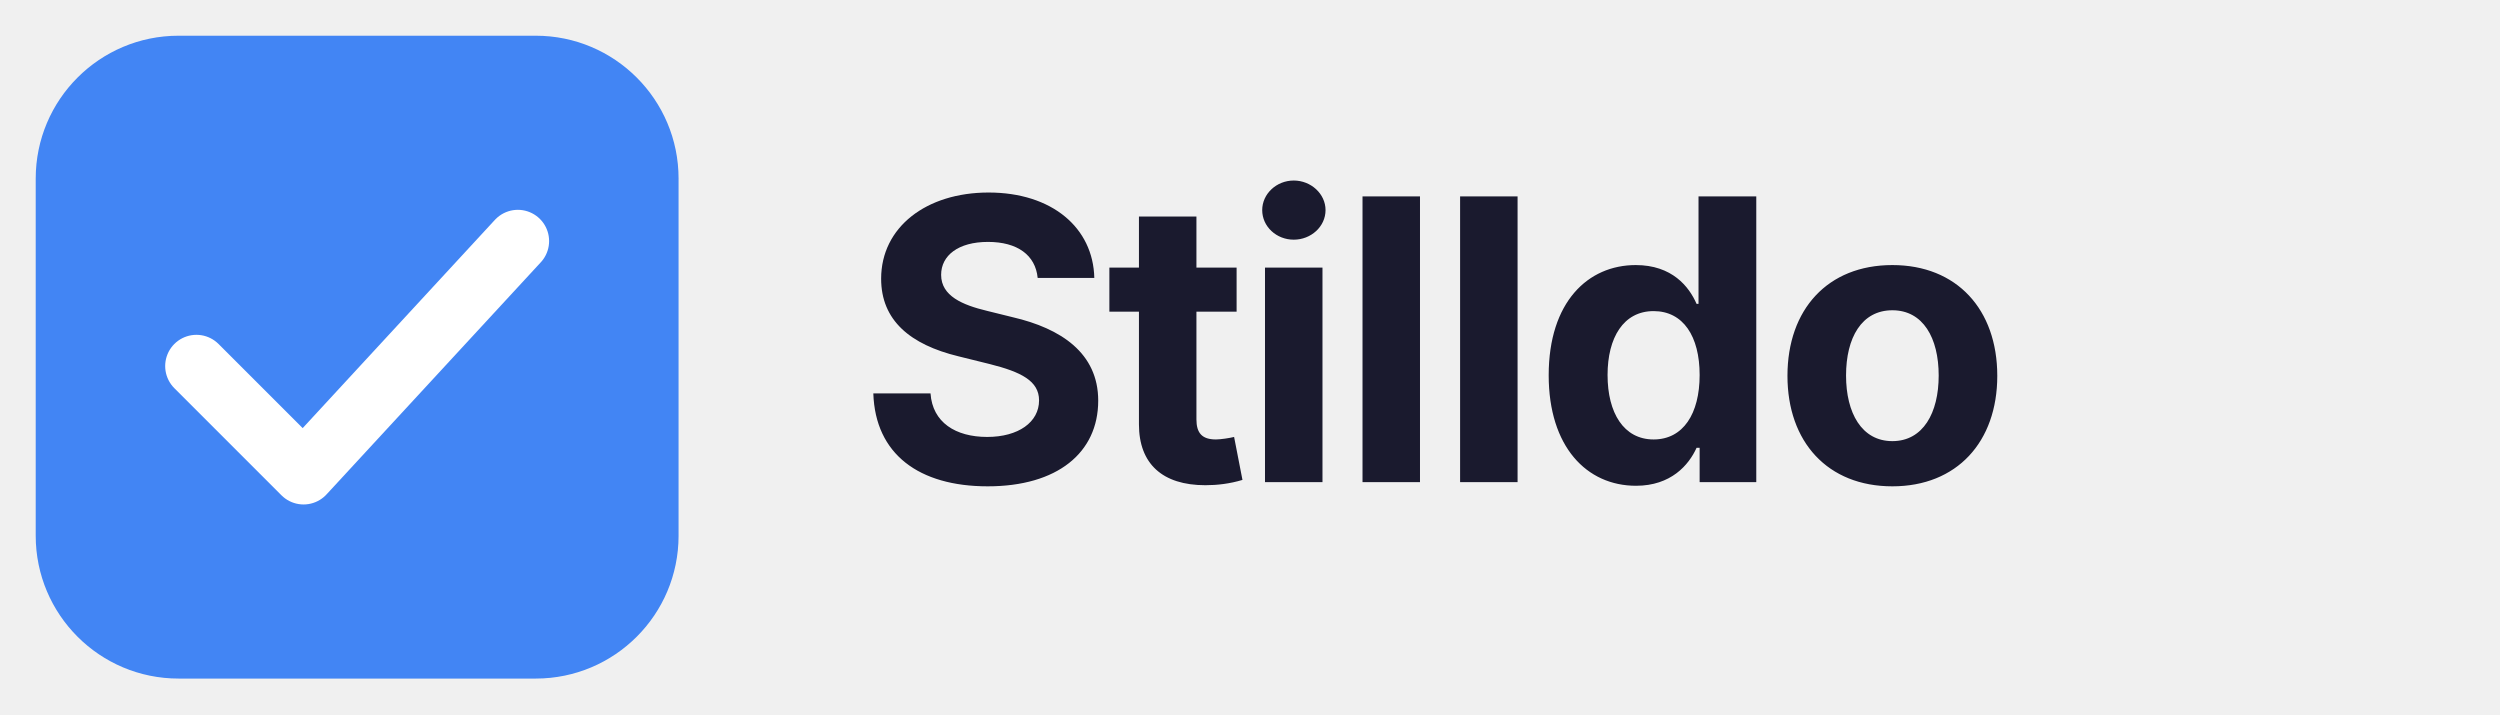
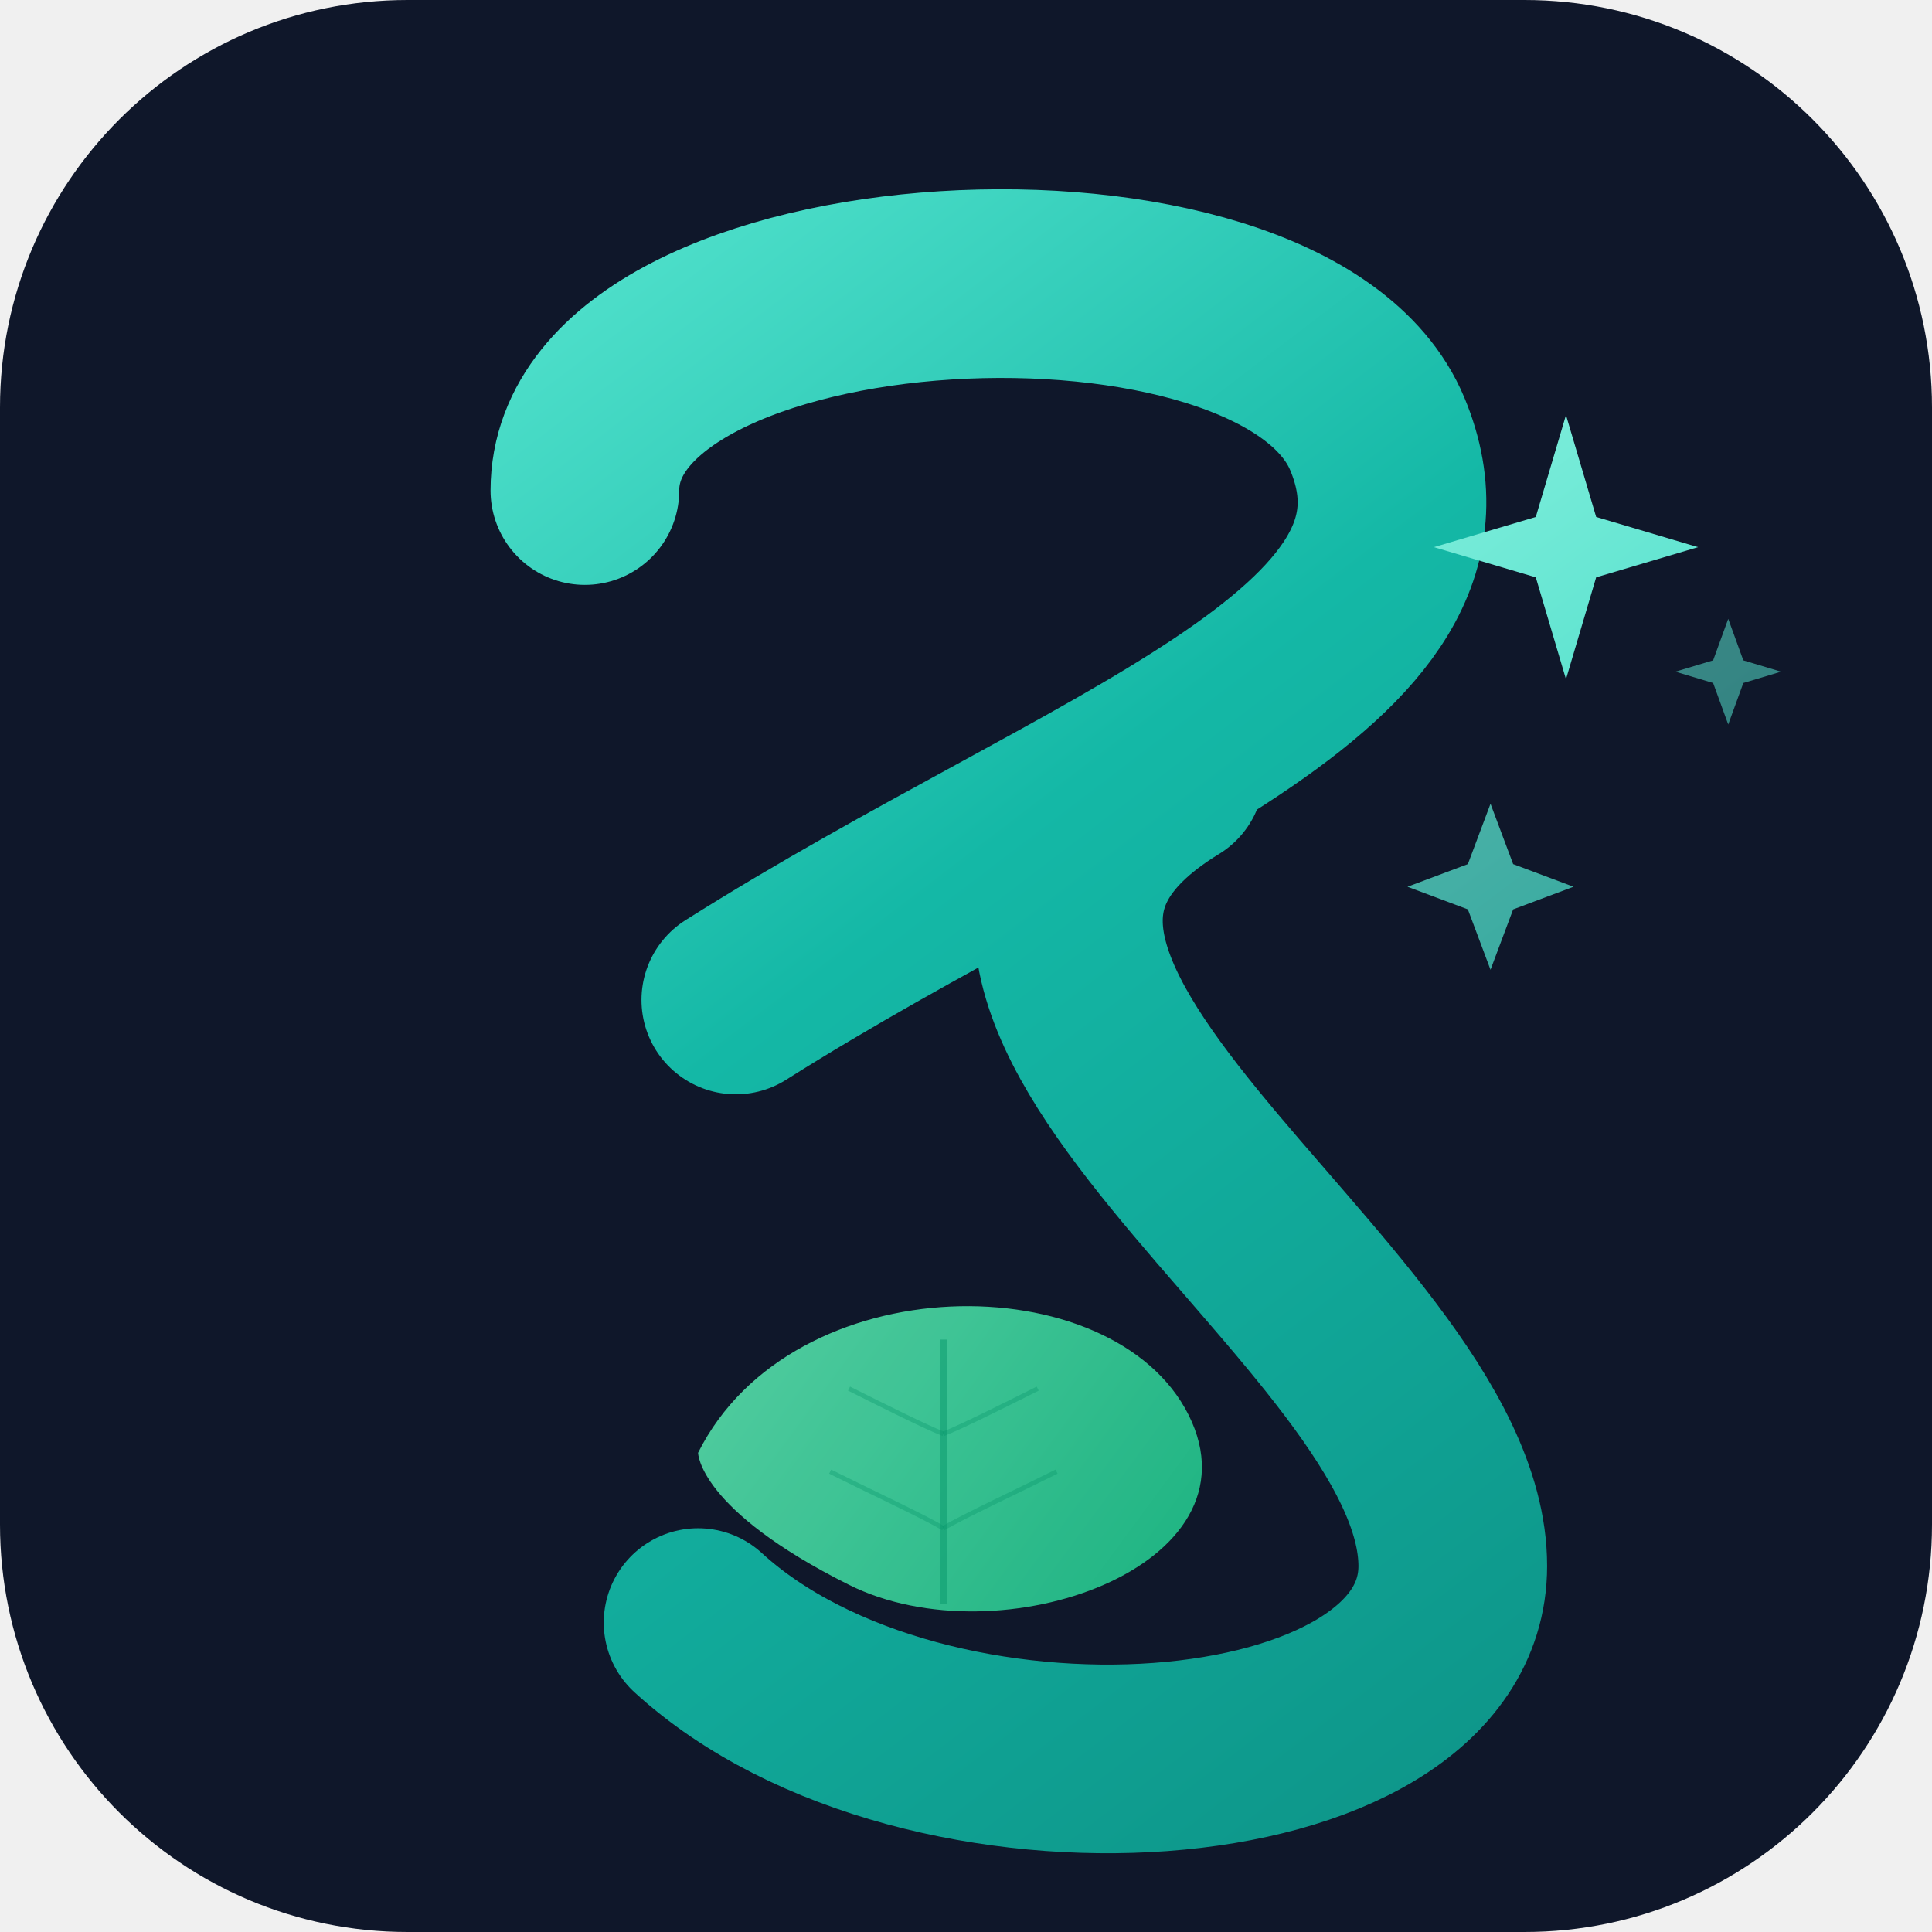
- <svg xmlns="http://www.w3.org/2000/svg" viewBox="0 0 140 40" fill="none">
-   <rect x="2" y="2" width="36" height="36" rx="8" fill="#4285F4" />
-   <path d="M11 20.5l6 6 12-13" stroke="#fff" stroke-width="3.5" stroke-linecap="round" stroke-linejoin="round" />
-   <text x="48" y="27" font-family="Inter, system-ui, -apple-system, sans-serif" font-size="22" font-weight="700" fill="#1a1a2e" letter-spacing="-0.5">Stilldo</text>
+ <svg xmlns="http://www.w3.org/2000/svg" viewBox="0 0 512 512" fill="none">
+   <defs>
+     <linearGradient id="sGrad" x1="100" y1="50" x2="420" y2="470" gradientUnits="userSpaceOnUse">
+       <stop stop-color="#5eead4" />
+       <stop offset="0.45" stop-color="#14b8a6" />
+       <stop offset="1" stop-color="#0d9488" />
+     </linearGradient>
+     <linearGradient id="leafGrad" x1="150" y1="310" x2="340" y2="450" gradientUnits="userSpaceOnUse">
+       <stop stop-color="#6ee7b7" />
+       <stop offset="1" stop-color="#10b981" />
+     </linearGradient>
+     <linearGradient id="sparkleGrad" x1="330" y1="80" x2="480" y2="280" gradientUnits="userSpaceOnUse">
+       <stop stop-color="#99f6e4" />
+       <stop offset="1" stop-color="#2dd4bf" />
+     </linearGradient>
+   </defs>
+   <rect width="512" height="512" rx="108" fill="#0f172a" />
+   <path d="M 155 130 C 155 65, 340 55, 365 115 C 390 175, 290 205, 195 265" stroke="url(#sGrad)" stroke-width="50" stroke-linecap="round" fill="none" />
+   <path d="M 310 205 C 220 260, 385 345, 385 415 C 385 475, 245 485, 185 430" stroke="url(#sGrad)" stroke-width="50" stroke-linecap="round" fill="none" />
+   <path d="M 185 385 C 210 335, 295 335, 315 375 C 335 415, 265 440, 225 420 C 185 400, 185 385, 185 385 Z" fill="url(#leafGrad)" opacity="0.92" />
+   <path d="M 250 355 C 250 375, 250 400, 250 425" stroke="#059669" stroke-width="1.8" fill="none" opacity="0.5" />
+   <path d="M 225 368 C 235 373, 245 378, 250 380" stroke="#059669" stroke-width="1.2" fill="none" opacity="0.35" />
+   <path d="M 275 368 C 265 373, 255 378, 250 380" stroke="#059669" stroke-width="1.2" fill="none" opacity="0.35" />
+   <path d="M 220 390 C 230 395, 245 402, 250 405" stroke="#059669" stroke-width="1.2" fill="none" opacity="0.35" />
+   <path d="M 280 390 C 270 395, 255 402, 250 405" stroke="#059669" stroke-width="1.2" fill="none" opacity="0.35" />
+   <polygon points="415,110 423,137 450,145 423,153 415,180 407,153 380,145 407,137" fill="url(#sparkleGrad)" />
+   <polygon points="395,213 401,229 417,235 401,241 395,257 389,241 373,235 389,229" fill="url(#sparkleGrad)" opacity="0.75" />
+   <polygon points="458,164 462,175 472,178 462,181 458,192 454,181 444,178 454,175" fill="url(#sparkleGrad)" opacity="0.55" />
</svg>
